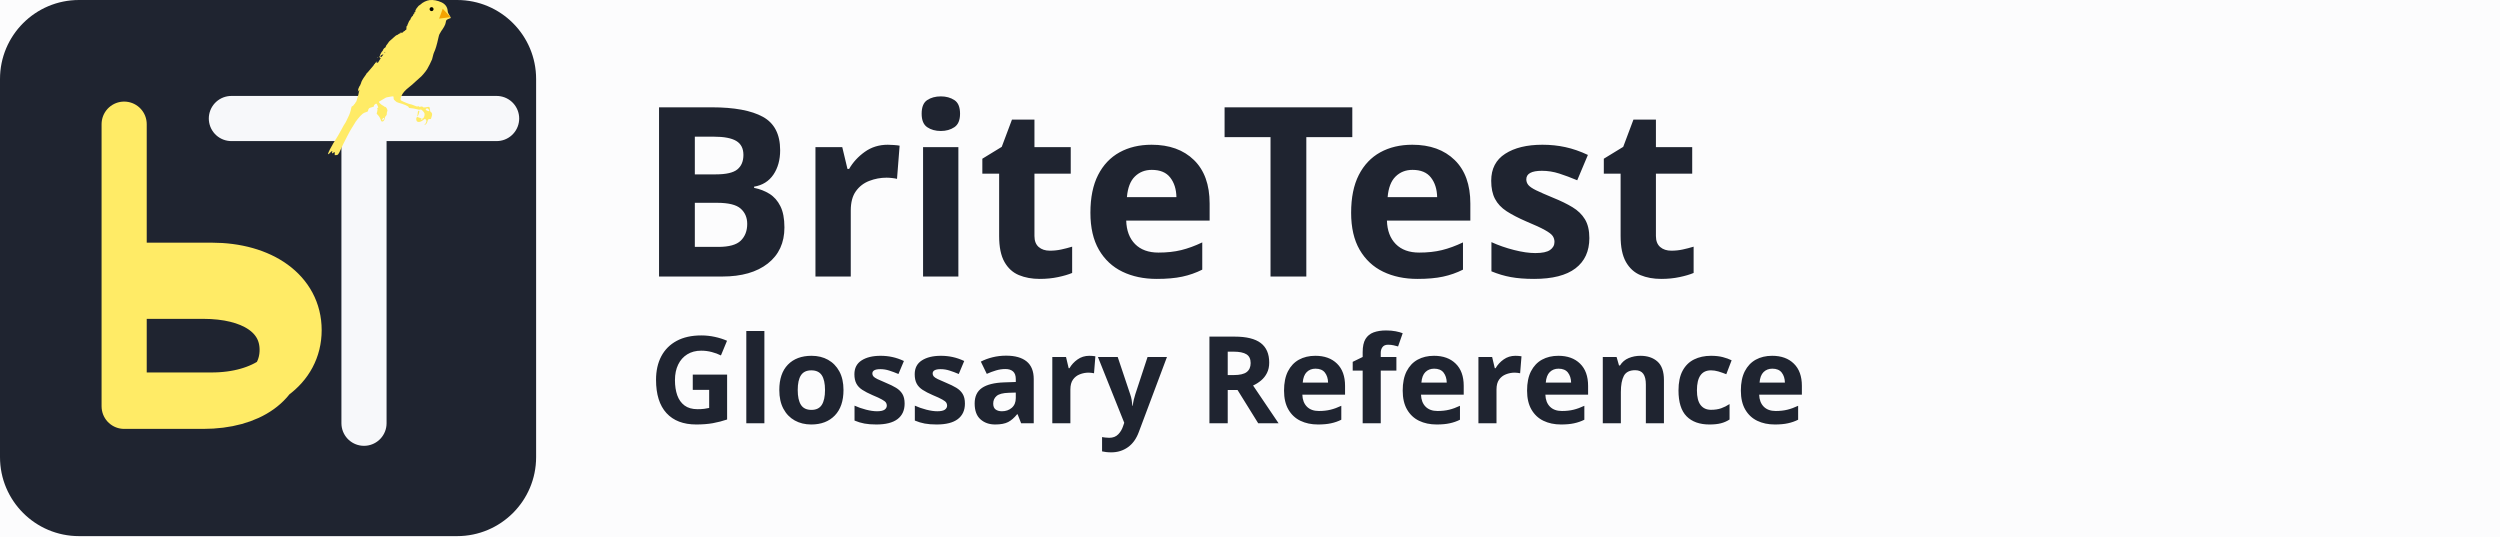
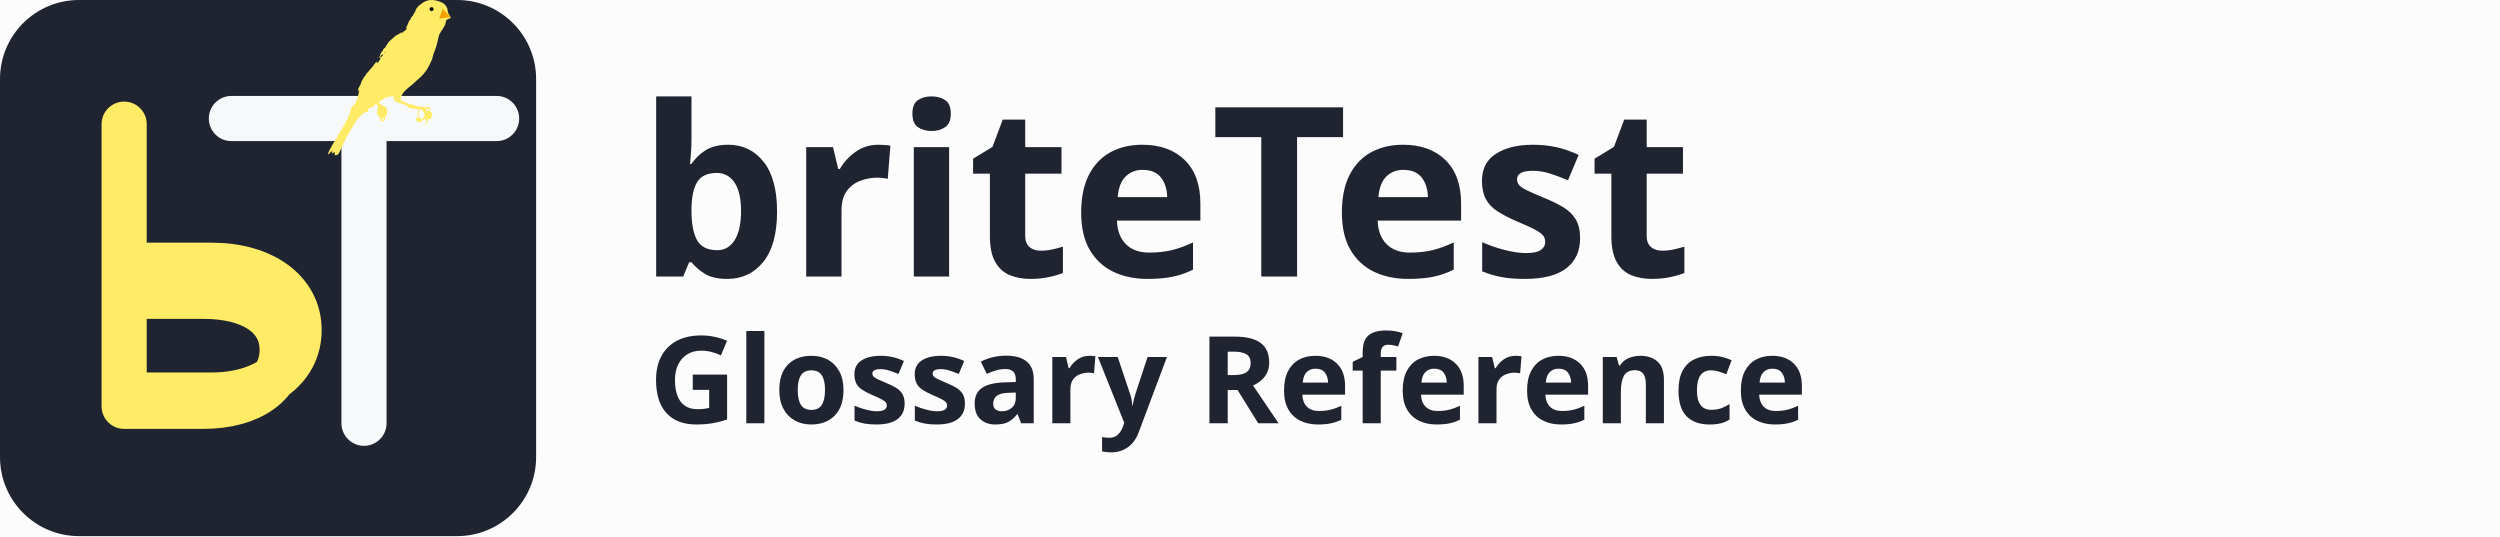
<svg xmlns="http://www.w3.org/2000/svg" width="886" height="190" viewBox="74 66 886 190" role="img" aria-labelledby="title desc">
  <rect width="960" height="320" fill="#FCFCFD" />
  <rect x="74" y="66" width="190" height="190" rx="28" fill="#1F2430" />
  <path d="M118 110v100h28c17 0 28-8 28-20s-11-19-28-19h-28M118 160h31c18 0 31 9 31 23s-13 23-31 23h-31" fill="none" stroke="#FFEB66" stroke-width="16" stroke-linecap="round" stroke-linejoin="round" />
  <path d="M156 108h94M203 108v108" fill="none" stroke="#F7F8FA" stroke-width="16" stroke-linecap="round" />
  <g aria-label="canary accent" transform="translate(190.267,66) scale(0.1067961)">
    <g transform="translate(-11.49721,526.3333) scale(0.1,-0.1)" fill="#FFEB66" stroke="none">
      <path d="M3485 5260 c-103 -13 -229 -73 -304 -147 -13 -12 -27 -23 -31 -23 -13 0 -57 -45 -76 -77 -10 -18 -22 -33 -26 -33 -4 0 -8 -6 -8 -14 0 -7 -7 -19 -16 -27 -10 -8 -14 -22 -11 -38 5 -24 -12 -51 -31 -51 -6 0 -13 -7 -16 -16 -8 -22 -8 -26 3 -19 5 3 12 1 16 -5 5 -9 -1 -12 -21 -9 -10 1 -33 -35 -34 -53 0 -10 -6 -18 -13 -18 -14 0 -67 -83 -67 -105 0 -7 -11 -22 -23 -32 -13 -10 -32 -43 -42 -73 -10 -30 -25 -65 -33 -77 -8 -13 -11 -23 -7 -23 4 0 2 -7 -5 -15 -7 -8 -15 -13 -19 -11 -3 2 -5 -23 -5 -56 1 -54 -1 -60 -22 -68 -13 -5 -24 -14 -24 -20 0 -6 -13 -16 -29 -21 -16 -6 -31 -18 -34 -28 -5 -19 -60 -36 -65 -21 -2 5 -10 6 -18 3 -12 -4 -13 -8 -4 -13 8 -5 1 -10 -19 -15 -18 -4 -44 -18 -58 -31 -14 -13 -33 -24 -42 -24 -9 0 -31 -12 -48 -27 -17 -16 -52 -46 -78 -68 -83 -69 -155 -138 -150 -143 2 -2 -16 -28 -40 -57 -25 -29 -45 -56 -45 -62 0 -18 -25 -63 -36 -63 -17 0 -62 -53 -69 -83 -4 -15 -14 -31 -22 -35 -15 -9 -23 -23 -63 -101 -19 -35 -20 -45 -9 -52 9 -5 17 -3 22 6 10 19 76 50 85 40 4 -3 -1 -13 -11 -20 -20 -14 -112 -153 -148 -222 -23 -44 -42 -54 -53 -28 -3 8 -10 15 -16 15 -14 0 -50 -33 -50 -46 0 -7 -7 -14 -15 -18 -8 -3 -15 -11 -15 -17 0 -7 -19 -33 -42 -59 -24 -26 -74 -86 -113 -133 -38 -48 -76 -89 -83 -91 -6 -3 -12 -10 -12 -16 0 -6 -26 -46 -58 -88 -61 -81 -122 -193 -122 -223 0 -10 -5 -21 -10 -24 -5 -3 -10 -15 -10 -26 0 -10 -8 -27 -19 -38 -10 -10 -24 -36 -31 -57 -7 -22 -17 -44 -22 -51 -5 -7 -7 -21 -3 -33 4 -12 1 -27 -6 -36 -6 -8 -9 -17 -6 -20 3 -3 13 6 22 20 10 14 21 23 27 20 5 -4 5 -11 -1 -18 -6 -7 -12 -28 -15 -47 -2 -19 -11 -59 -19 -89 -54 -200 -68 -236 -94 -253 -7 -4 -13 -15 -13 -22 0 -8 -4 -15 -9 -15 -5 0 -18 -16 -30 -36 -12 -19 -34 -40 -50 -45 -26 -9 -30 -17 -41 -77 -14 -84 -54 -202 -89 -267 -15 -27 -41 -81 -57 -120 -16 -38 -44 -90 -63 -114 -18 -24 -67 -110 -108 -190 -42 -80 -96 -177 -121 -216 -66 -102 -76 -119 -153 -245 -70 -115 -161 -295 -172 -337 -10 -44 15 -34 70 27 57 62 84 69 63 16 -5 -15 -8 -32 -4 -37 6 -10 40 5 62 28 23 23 30 14 28 -39 l-1 -52 44 -1 c61 -2 87 30 157 190 31 71 69 155 86 185 17 30 75 144 129 253 55 109 123 233 153 275 29 42 64 97 76 122 49 98 197 280 285 350 21 17 69 40 105 51 65 20 68 22 74 57 8 53 31 80 79 93 82 22 128 42 116 49 -16 10 16 57 52 75 26 14 29 13 47 -13 16 -24 42 -95 42 -117 0 -4 -9 -5 -20 -2 -23 6 -24 3 -9 -25 9 -16 7 -38 -6 -94 l-17 -74 49 -54 c43 -47 71 -98 97 -179 7 -23 29 -31 62 -23 28 7 63 72 64 118 0 15 8 35 18 45 34 34 53 72 46 97 -3 13 2 41 11 62 15 36 15 42 -1 84 -17 47 -48 79 -75 80 -9 0 -22 7 -29 15 -7 9 -29 23 -48 32 -46 22 -125 98 -120 115 2 7 35 29 74 49 38 19 89 49 113 67 24 17 60 34 80 37 20 3 73 13 119 21 45 8 87 12 92 9 6 -3 10 -27 10 -52 0 -42 4 -50 50 -94 38 -37 64 -52 108 -64 202 -57 327 -111 342 -149 5 -14 13 -26 17 -26 64 -2 211 -25 255 -41 42 -15 70 -18 102 -14 42 7 45 5 94 -43 29 -29 53 -62 57 -81 9 -42 -2 -100 -26 -140 -19 -31 -21 -32 -67 -26 -26 4 -70 17 -98 30 -50 22 -52 22 -68 4 -20 -24 -21 -81 -1 -118 29 -56 137 -42 218 29 51 45 73 50 83 18 4 -13 11 -26 17 -29 26 -17 -24 -131 -66 -150 -19 -8 -18 -9 8 -4 40 8 81 54 95 107 22 83 31 93 77 90 39 -3 43 -1 48 25 4 15 13 47 22 71 21 59 10 113 -26 135 -25 15 -29 23 -34 83 -7 94 -17 101 -109 83 -86 -17 -119 -15 -130 6 -10 17 -45 19 -84 5 -21 -9 -29 -7 -39 7 -11 15 -18 16 -42 7 -25 -9 -42 -5 -128 32 -55 24 -108 41 -118 38 -17 -5 -254 90 -304 122 -17 11 -23 24 -23 52 0 21 4 42 9 47 5 6 14 28 21 50 29 89 122 196 265 305 50 37 137 114 195 170 58 56 123 114 145 130 55 38 189 193 248 288 36 57 145 274 163 325 8 23 22 75 30 116 9 41 24 91 34 111 47 94 95 252 145 483 13 60 28 114 34 121 5 6 24 38 41 71 17 33 39 67 49 75 9 8 39 56 66 105 36 66 51 106 56 149 8 70 22 85 106 118 l62 24 -25 55 c-14 29 -37 69 -50 87 -19 25 -26 48 -30 97 -8 123 -81 224 -204 281 -131 61 -276 88 -395 74z m-1478 -1757 c-3 -3 -11 -2 -17 2 -9 6 -9 10 1 16 14 8 27 -7 16 -18z m1441 -1866 c59 -61 18 -85 -63 -38 -49 28 -37 59 26 70 3 1 20 -14 37 -32z m-1474 -295 c7 -11 -31 -72 -44 -72 -16 0 -26 33 -12 38 7 2 12 12 12 23 0 19 34 28 44 11z m1265 -19 l23 -6 -23 -13 c-34 -19 -45 -17 -46 6 -2 21 7 24 46 13z" />
      <path d="M1760 3355 c0 -8 4 -15 10 -15 5 0 7 7 4 15 -4 8 -8 15 -10 15 -2 0 -4 -7 -4 -15z" />
      <path d="M1727 3223 c-8 -7 11 -33 24 -33 5 0 9 5 9 10 0 6 -7 10 -16 10 -8 0 -12 5 -9 10 7 11 2 13 -8 3z" />
      <ellipse cx="2040" cy="3185" rx="155" ry="70" fill="#FFEB66" transform="rotate(-25 2040 3185)" />
      <ellipse cx="1865" cy="3360" rx="58" ry="24" fill="#FFEB66" transform="rotate(-28 1865 3360)" />
      <circle cx="3550" cy="4960" r="66" fill="#000000" />
      <polygon points="3860,4985 4200,4810 3860,4635" fill="#F4A300" transform="rotate(-20 3860 4810)" />
      <path d="M3100 1571 c-5 -11 -10 -40 -10 -65 0 -24 -5 -57 -10 -72 -13 -33 -3 -46 15 -20 20 27 55 144 48 161 -7 21 -30 19 -43 -4z" />
    </g>
  </g>
-   <text x="300" y="164" font-family="Verdana, Geneva, sans-serif" font-size="84" font-weight="700" fill="#1F2430">BriteTest</text>
+   <text x="300" y="164" font-family="Verdana, Geneva, sans-serif" font-size="84" font-weight="700" fill="#1F2430">briteTest</text>
  <text x="304" y="216" font-family="Verdana, Geneva, sans-serif" font-size="43" font-weight="700" fill="#1F2430">Glossary Reference</text>
</svg>
